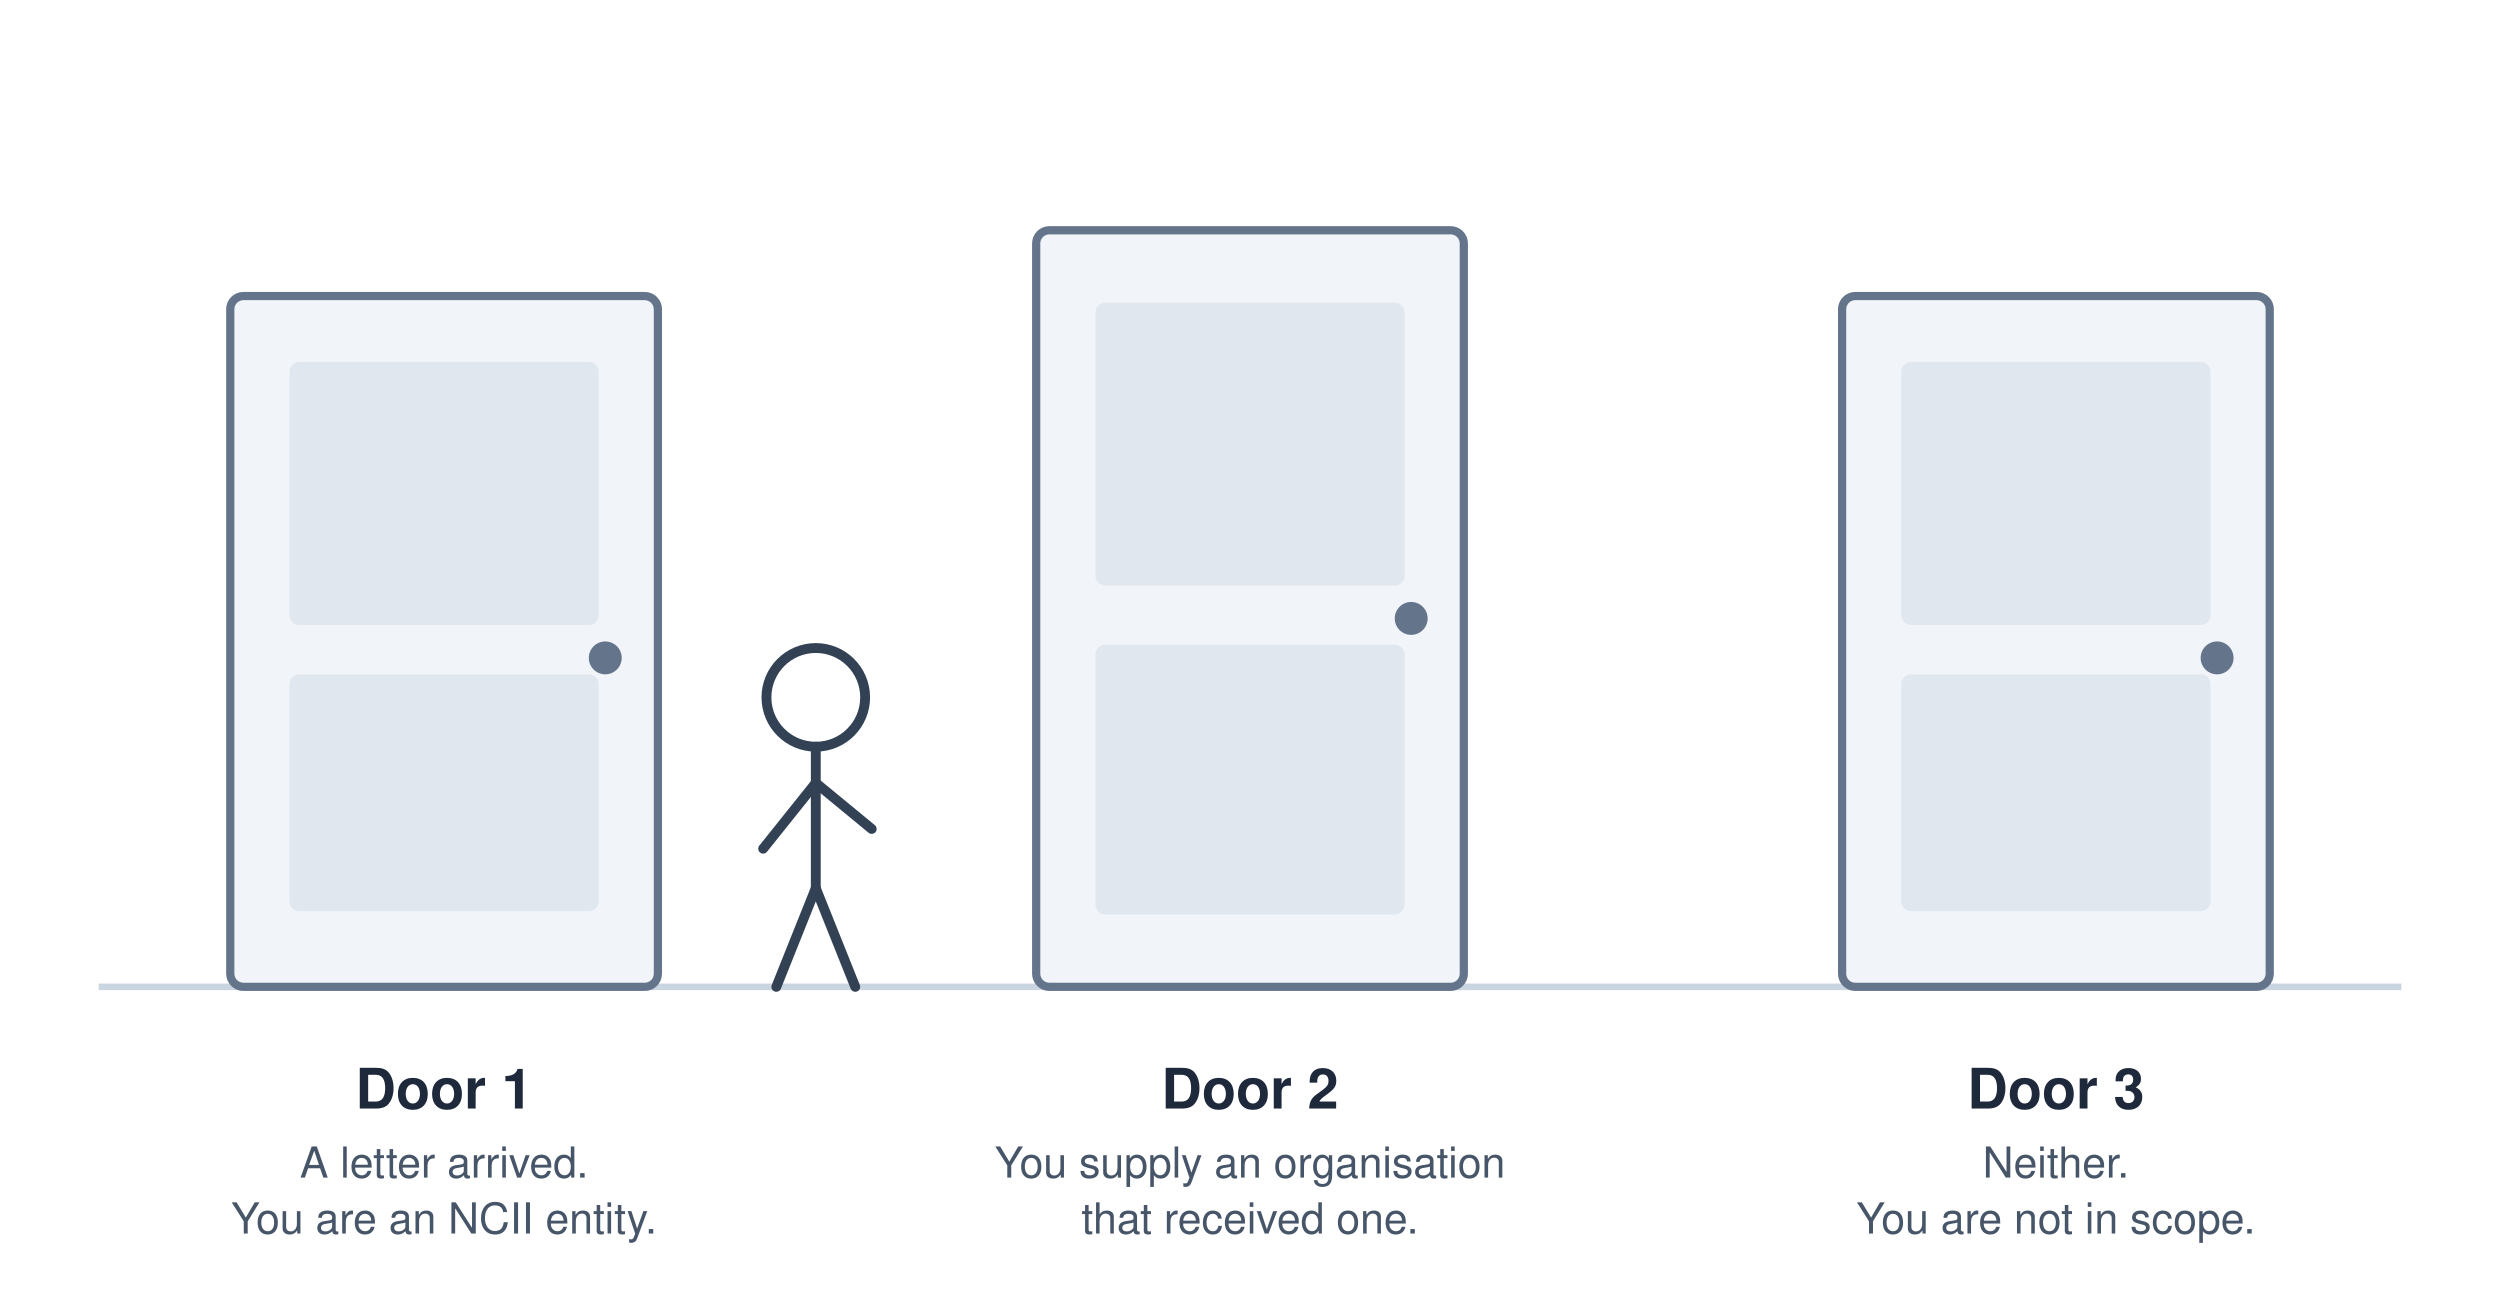
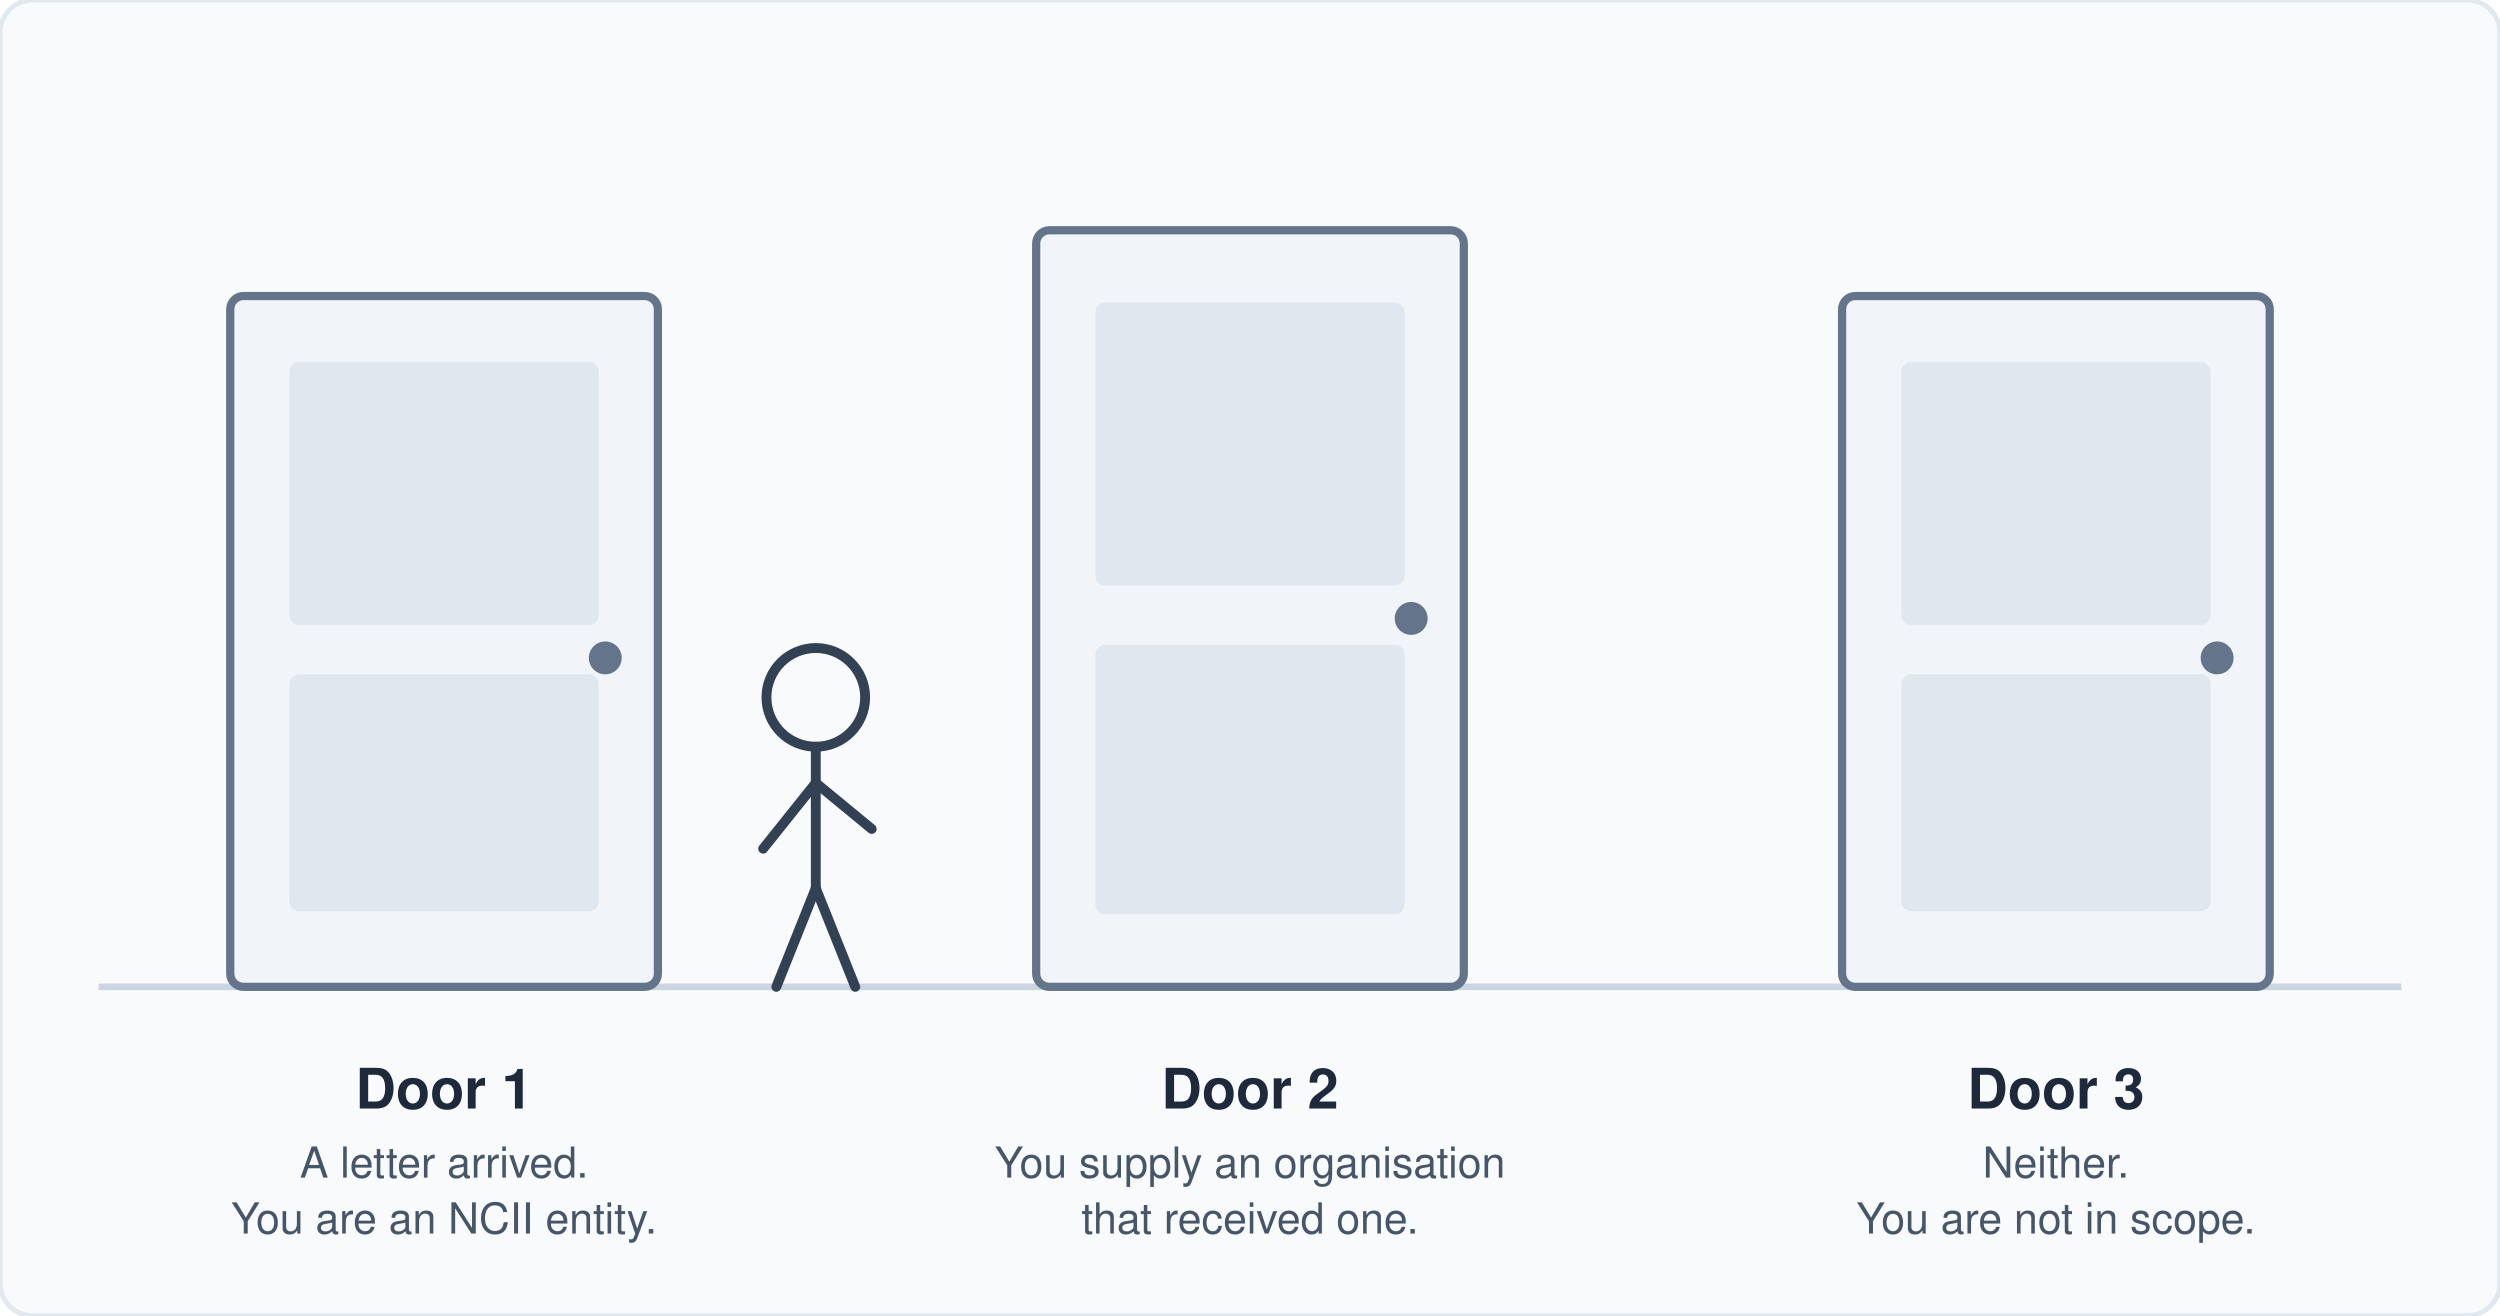
<svg xmlns="http://www.w3.org/2000/svg" viewBox="0 0 760 400" width="760" height="400" role="img" aria-labelledby="title desc">
  <style>
    .frame  { fill: none; stroke: #64748b; stroke-width: 2.5; }
    .panel  { fill: #f1f5f9; }
    .panel2 { fill: #e0e7ef; }
    .knob   { fill: #64748b; }
    .lbl    { font-family: system-ui, -apple-system, "Segoe UI", Helvetica, Arial, sans-serif; font-size: 17px; font-weight: 600; fill: #1e293b; text-anchor: middle; }
    .sub    { font-family: system-ui, -apple-system, "Segoe UI", Helvetica, Arial, sans-serif; font-size: 13px; fill: #475569; text-anchor: middle; }
    .figure { fill: none; stroke: #334155; stroke-width: 3; stroke-linecap: round; stroke-linejoin: round; }
    .floor  { stroke: #cbd5e1; stroke-width: 2; }
  </style>
+   <rect x="0" y="0" width="760" height="400" rx="10" fill="#f8fafc" stroke="#e2e8f0" stroke-width="1.5" />
  <line class="floor" x1="30" y1="300" x2="730" y2="300" />
  <g>
    <rect class="panel" x="70" y="90" width="130" height="210" rx="4" />
    <rect class="frame" x="70" y="90" width="130" height="210" rx="4" />
    <rect class="panel2" x="88" y="110" width="94" height="80" rx="3" />
    <rect class="panel2" x="88" y="205" width="94" height="72" rx="3" />
    <circle class="knob" cx="184" cy="200" r="5" />
    <text class="lbl" x="135" y="337">Door 1</text>
    <text class="sub" x="135" y="358">A letter arrived.</text>
    <text class="sub" x="135" y="375">You are an NCII entity.</text>
  </g>
  <g>
    <rect class="panel" x="315" y="70" width="130" height="230" rx="4" />
    <rect class="frame" x="315" y="70" width="130" height="230" rx="4" stroke="#334155" stroke-width="3.5" />
    <rect class="panel2" x="333" y="92" width="94" height="86" rx="3" />
    <rect class="panel2" x="333" y="196" width="94" height="82" rx="3" />
    <circle class="knob" cx="429" cy="188" r="5" />
    <text class="lbl" x="380" y="337">Door 2</text>
    <text class="sub" x="380" y="358">You supply an organisation</text>
    <text class="sub" x="380" y="375">that received one.</text>
  </g>
  <g>
    <rect class="panel" x="560" y="90" width="130" height="210" rx="4" />
    <rect class="frame" x="560" y="90" width="130" height="210" rx="4" />
    <rect class="panel2" x="578" y="110" width="94" height="80" rx="3" />
    <rect class="panel2" x="578" y="205" width="94" height="72" rx="3" />
    <circle class="knob" cx="674" cy="200" r="5" />
    <text class="lbl" x="625" y="337">Door 3</text>
    <text class="sub" x="625" y="358">Neither.</text>
    <text class="sub" x="625" y="375">You are not in scope.</text>
  </g>
  <g class="figure" transform="translate(248,0)">
    <circle cx="0" cy="212" r="15" />
    <line x1="0" y1="227" x2="0" y2="270" />
    <line x1="0" y1="238" x2="-16" y2="258" />
    <line x1="0" y1="238" x2="17" y2="252" />
    <line x1="0" y1="270" x2="-12" y2="300" />
    <line x1="0" y1="270" x2="12" y2="300" />
  </g>
</svg>
